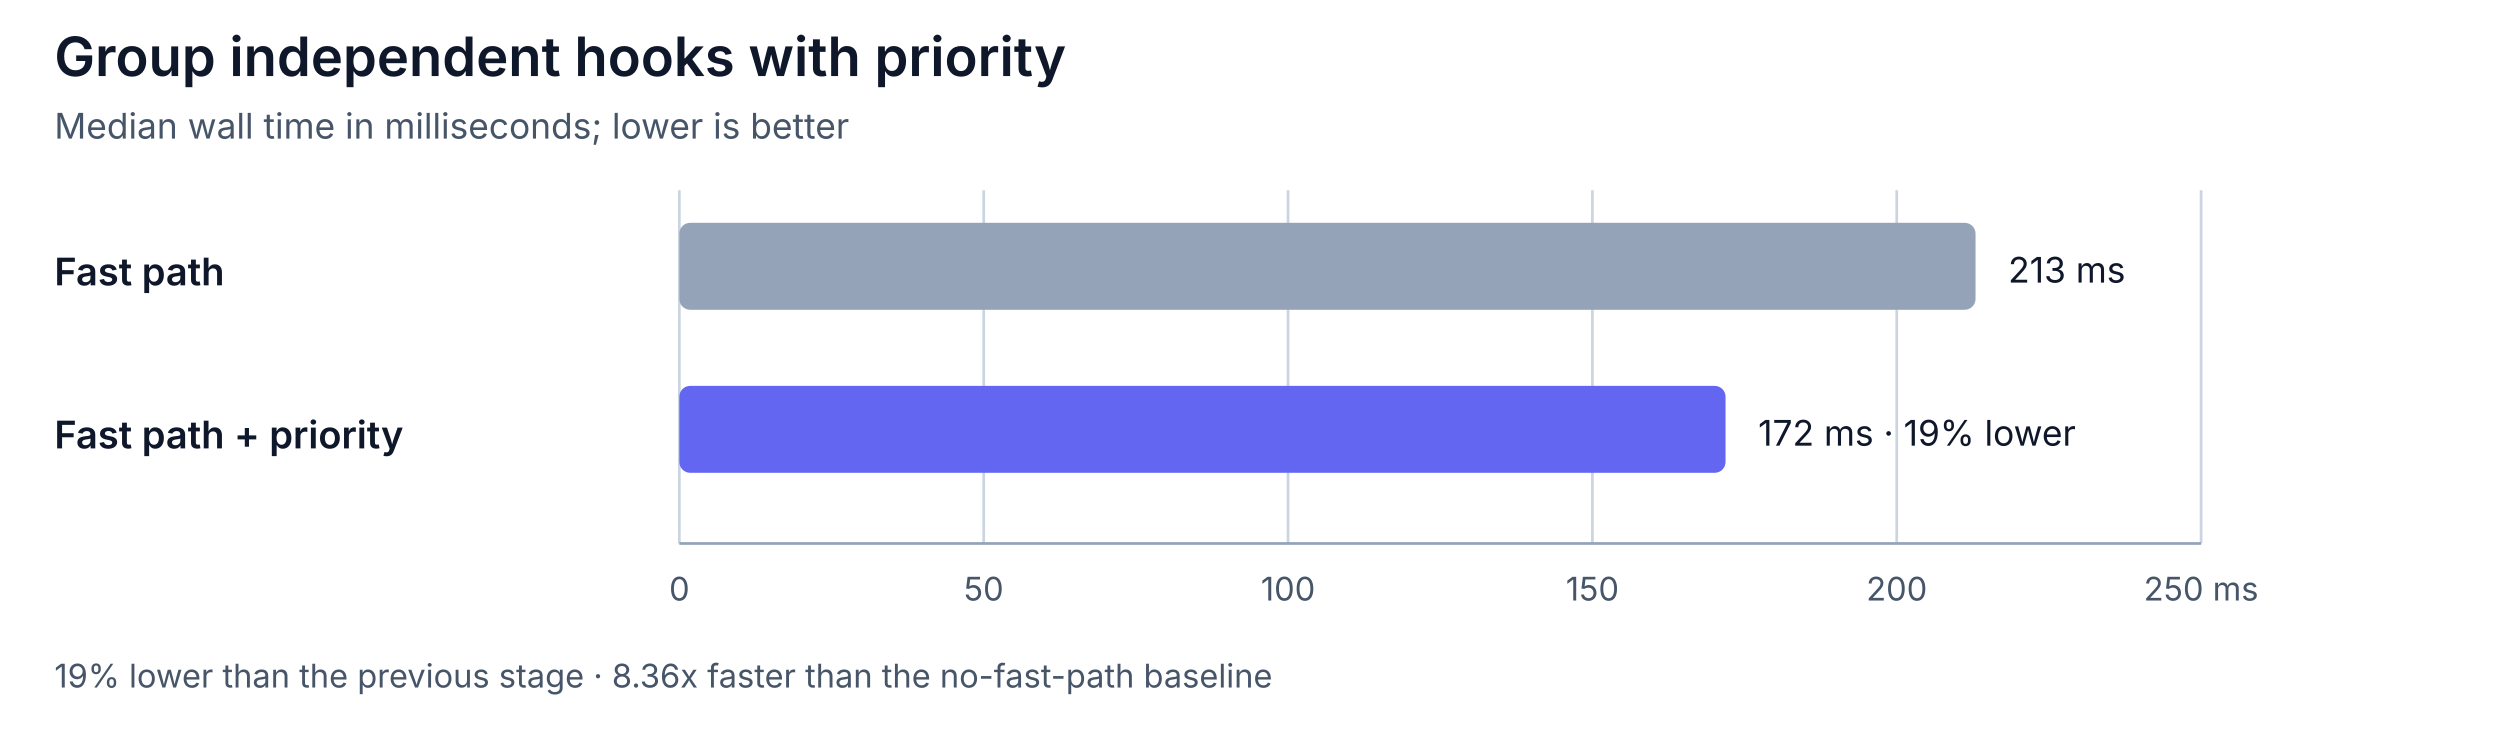
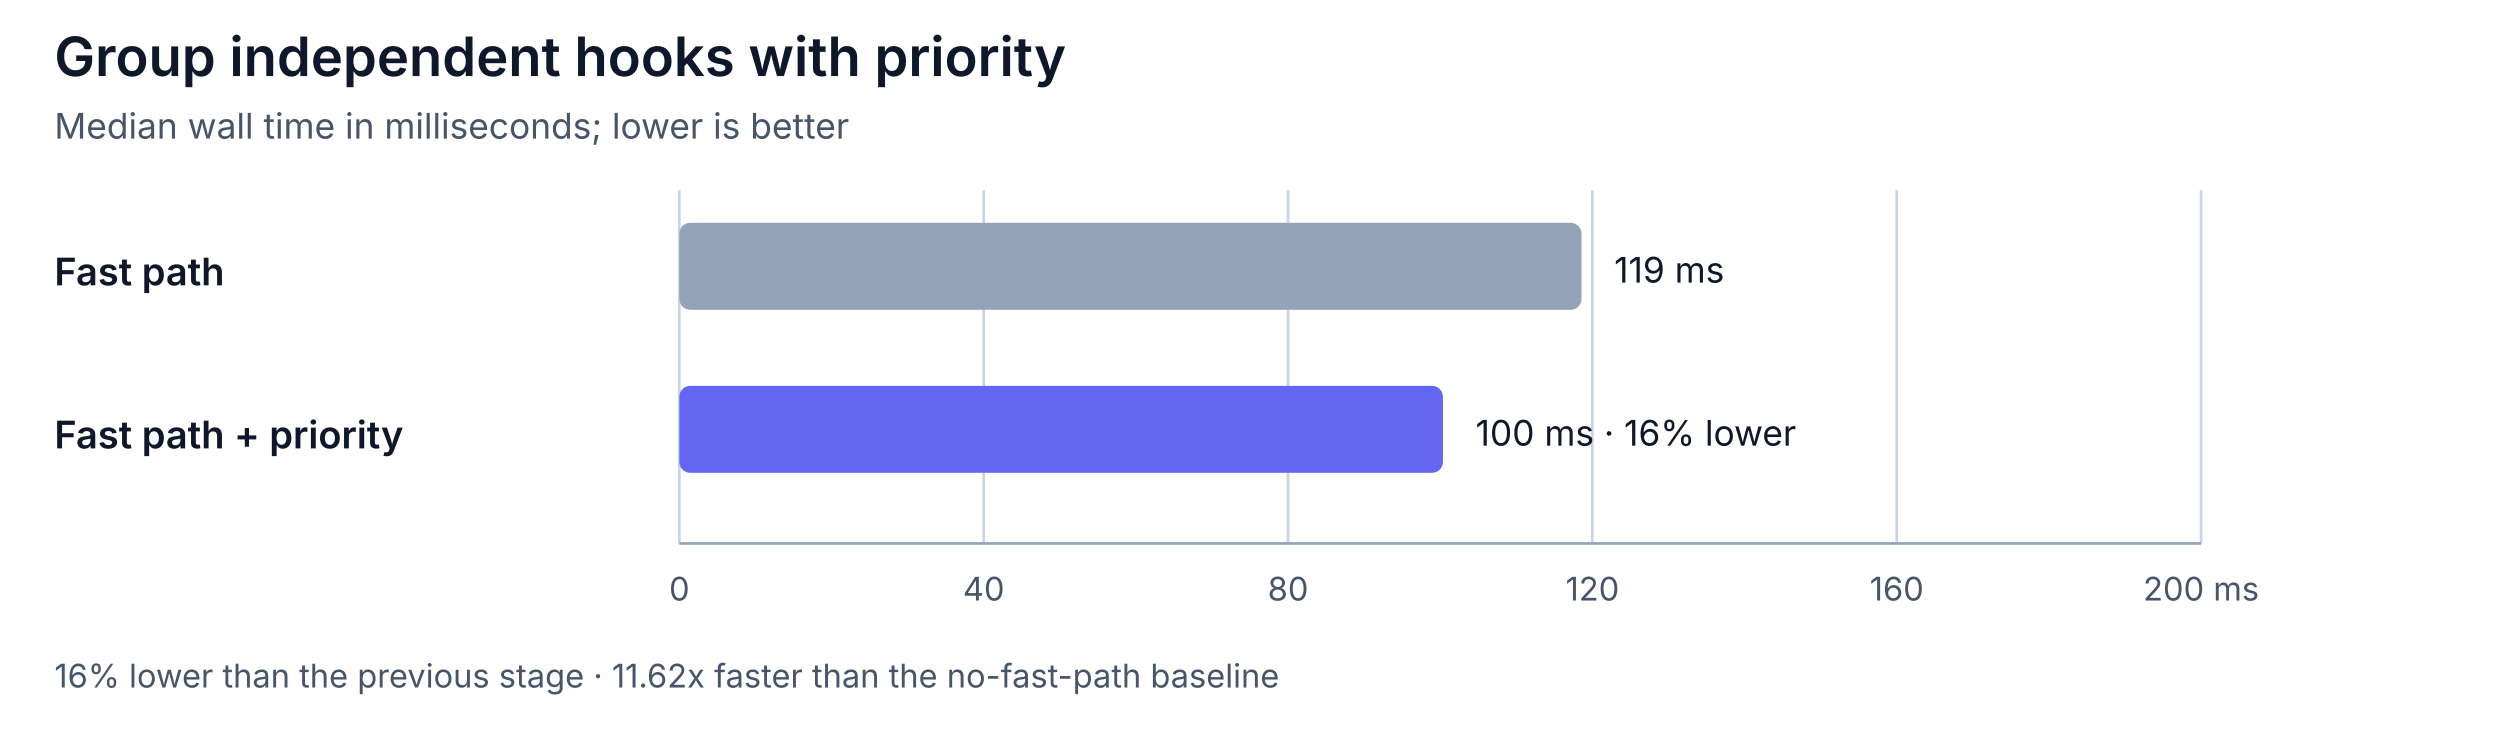
<svg xmlns="http://www.w3.org/2000/svg" viewBox="0 0 920 270" role="img" aria-labelledby="title desc">
  <style>
    text {
      fill: #0f172a;
      font-family: -apple-system, BlinkMacSystemFont, "Segoe UI", sans-serif;
    }
    .title { font-size: 20px; font-weight: 600; }
    .subtitle, .tick, .note { fill: #475569; }
    .subtitle { font-size: 13px; }
    .label { font-size: 14px; font-weight: 600; }
    .value { font-size: 13px; }
    .tick, .note { font-size: 12px; }
    .grid { stroke: #cbd5e1; stroke-width: 1; }
    .axis { stroke: #94a3b8; stroke-width: 1; }
    .previous { fill: #94a3b8; }
    .current { fill: #6366f1; }
    @media (prefers-color-scheme: dark) {
      text { fill: #e2e8f0; }
      .subtitle, .tick, .note { fill: #a8b3cf; }
      .grid { stroke: #334155; }
      .axis { stroke: #64748b; }
      .previous { fill: #94a3b8; }
      .current { fill: #818cf8; }
    }
  </style>
  <text class="title" x="20" y="28">Group independent hooks with priority</text>
  <text class="subtitle" x="20" y="51">Median wall time in milliseconds; lower is better</text>
  <line class="grid" x1="250" y1="70" x2="250" y2="200" />
  <line class="grid" x1="362" y1="70" x2="362" y2="200" />
  <line class="grid" x1="474" y1="70" x2="474" y2="200" />
  <line class="grid" x1="586" y1="70" x2="586" y2="200" />
  <line class="grid" x1="698" y1="70" x2="698" y2="200" />
  <line class="grid" x1="810" y1="70" x2="810" y2="200" />
  <line class="axis" x1="250" y1="200" x2="810" y2="200" />
  <text class="label" x="20" y="105">Fast path</text>
-   <rect class="previous" x="250" y="82" width="477" height="32" rx="4" />
-   <text class="value" x="739" y="104">213 ms</text>
+   <rect class="previous" x="250" y="82" width="332" height="32" rx="4" />
+   <text class="value" x="594" y="104">119 ms</text>
  <text class="label" x="20" y="165">Fast path + priority</text>
-   <rect class="current" x="250" y="142" width="385" height="32" rx="4" />
-   <text class="value" x="647" y="164">172 ms · 19% lower</text>
+   <rect class="current" x="250" y="142" width="281" height="32" rx="4" />
+   <text class="value" x="543" y="164">100 ms · 16% lower</text>
  <text class="tick" x="250" y="221" text-anchor="middle">0</text>
-   <text class="tick" x="362" y="221" text-anchor="middle">50</text>
-   <text class="tick" x="474" y="221" text-anchor="middle">100</text>
-   <text class="tick" x="586" y="221" text-anchor="middle">150</text>
-   <text class="tick" x="698" y="221" text-anchor="middle">200</text>
-   <text class="tick" x="810" y="221" text-anchor="middle">250 ms</text>
-   <text class="note" x="20" y="253">19% lower than the previous stage · 8.36x faster than the no-fast-path baseline</text>
+   <text class="tick" x="362" y="221" text-anchor="middle">40</text>
+   <text class="tick" x="474" y="221" text-anchor="middle">80</text>
+   <text class="tick" x="586" y="221" text-anchor="middle">120</text>
+   <text class="tick" x="698" y="221" text-anchor="middle">160</text>
+   <text class="tick" x="810" y="221" text-anchor="middle">200 ms</text>
+   <text class="note" x="20" y="253">16% lower than the previous stage · 11.62x faster than the no-fast-path baseline</text>
</svg>
